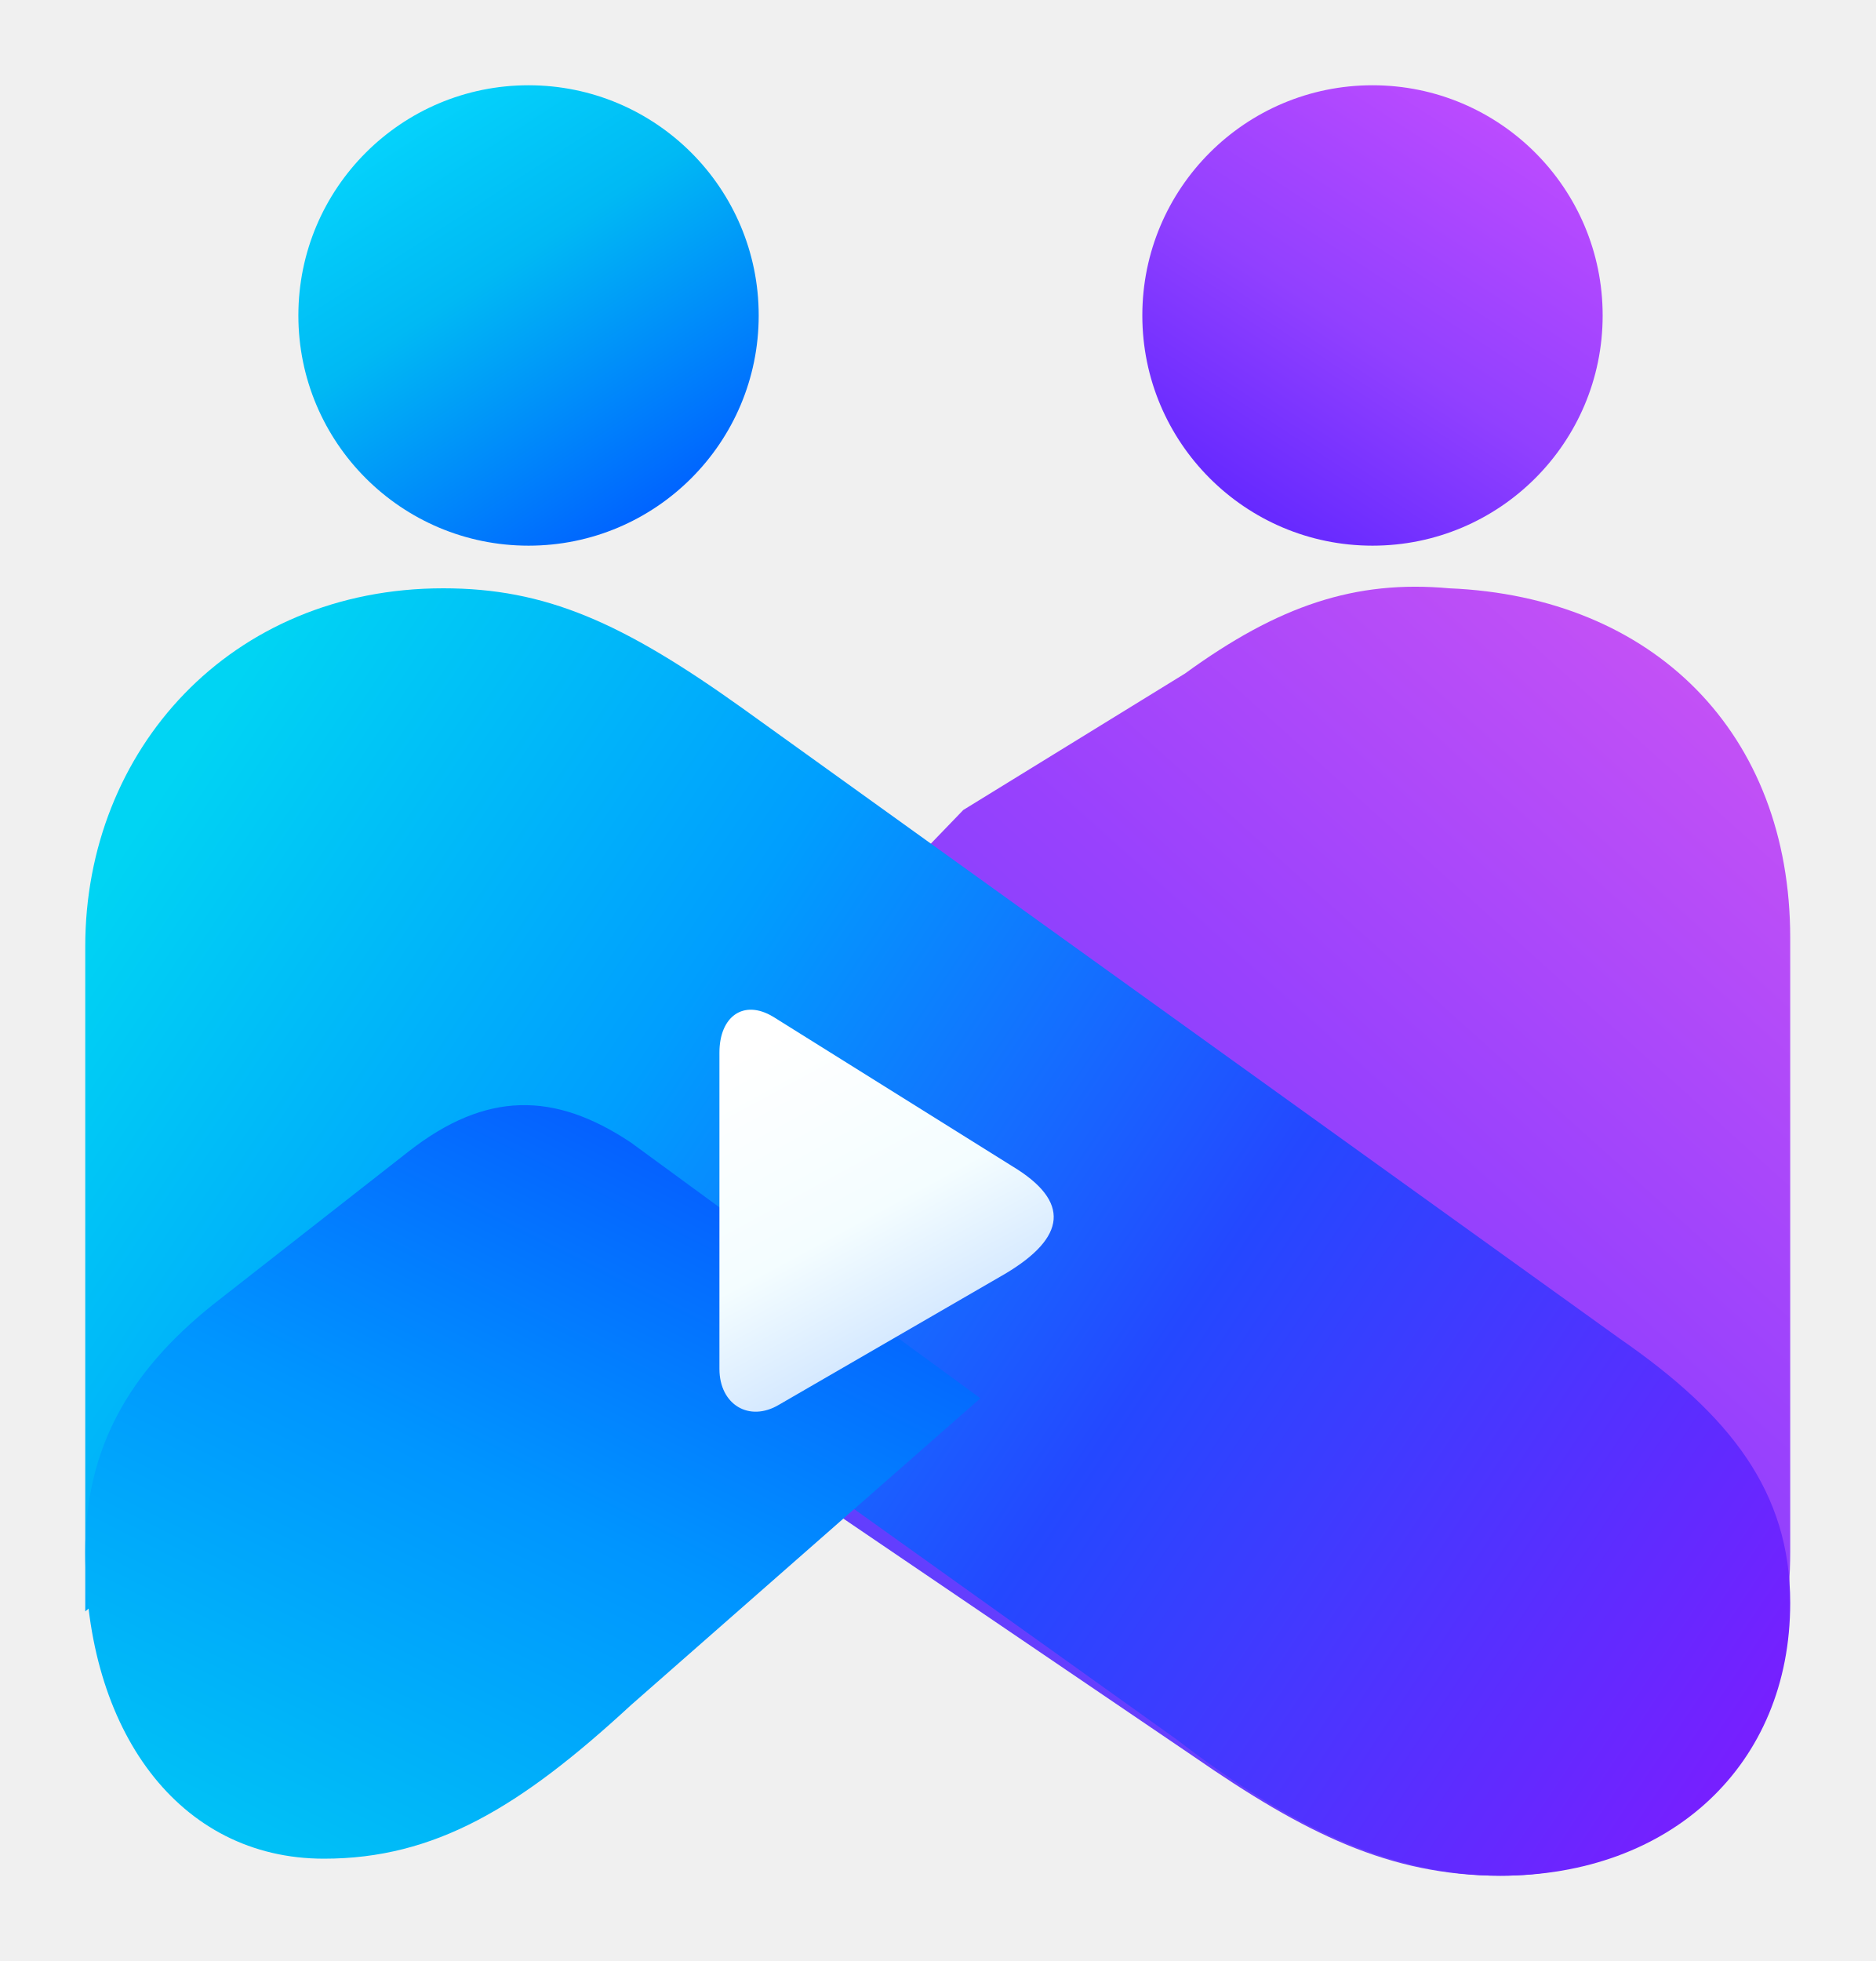
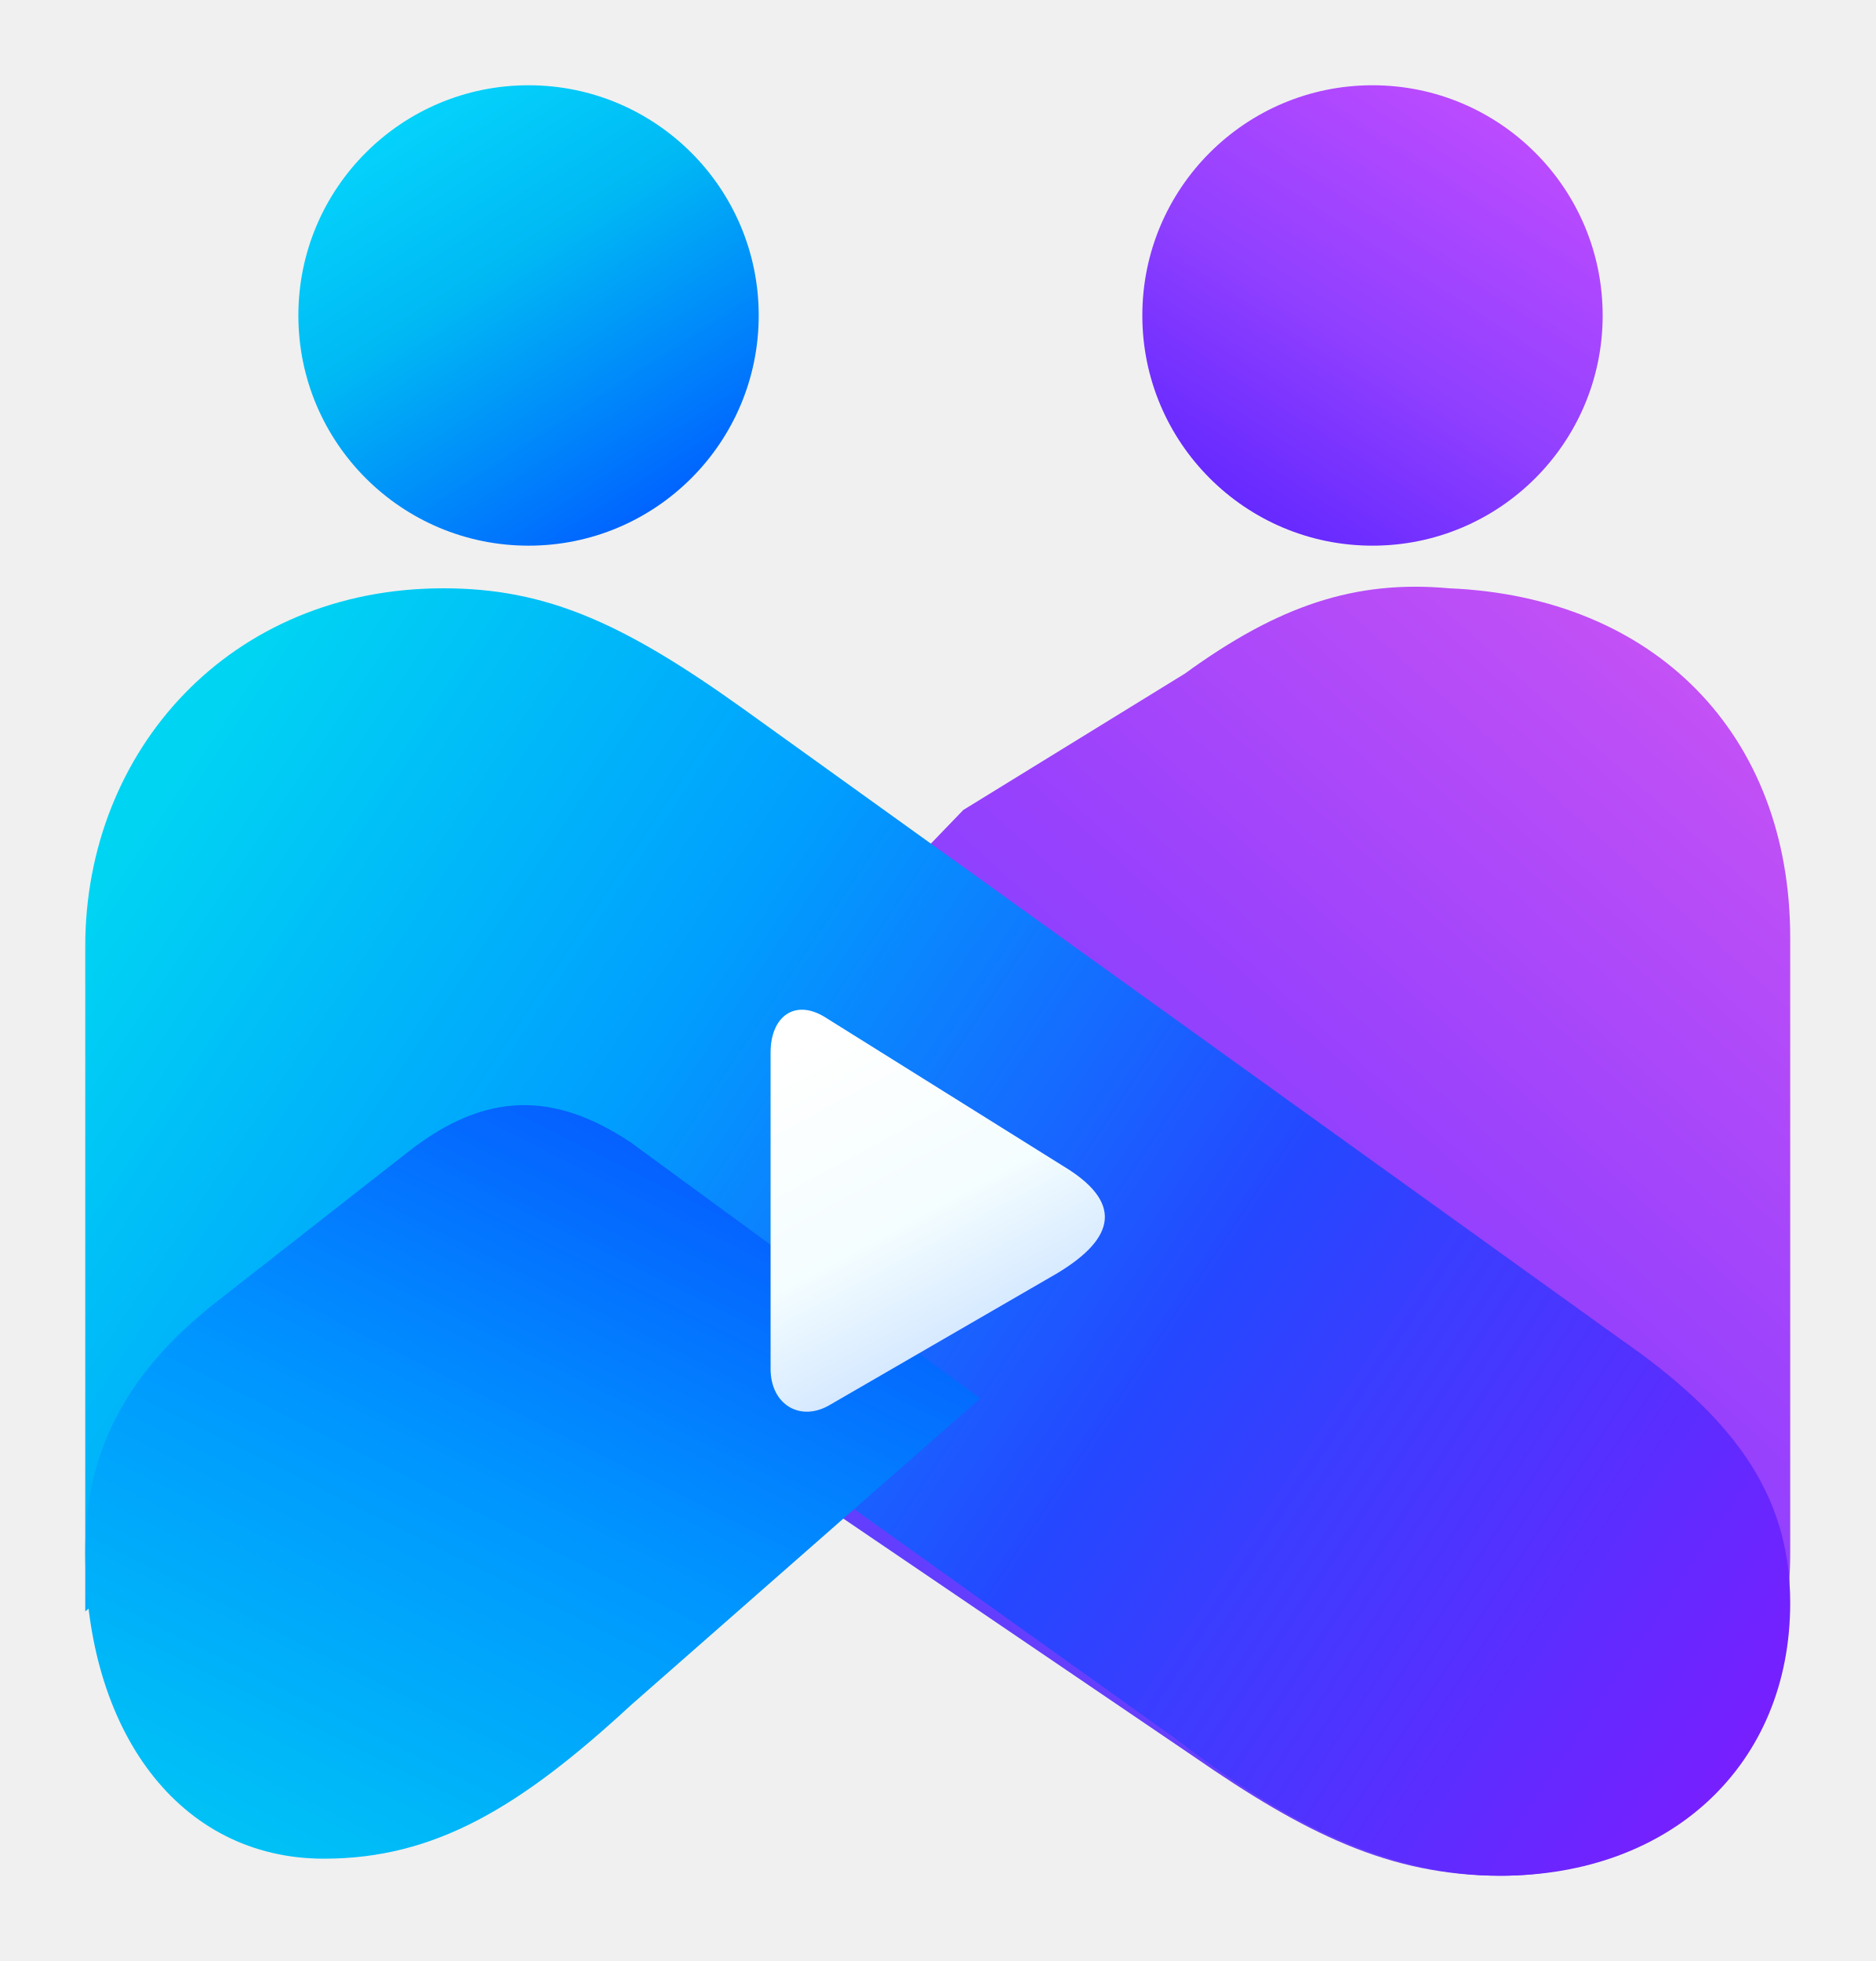
<svg xmlns="http://www.w3.org/2000/svg" xmlns:xlink="http://www.w3.org/1999/xlink" width="220" height="230" viewBox="0 0 220 230" role="img" aria-labelledby="title desc">
  <defs>
    <linearGradient id="cyanHead" x1="0" y1="0" x2=".65" y2="1">
      <stop stop-color="#06DFFF" />
      <stop offset=".48" stop-color="#00B9F4" />
      <stop offset="1" stop-color="#0064FF" />
    </linearGradient>
    <linearGradient id="purpleHead" x1=".85" y1="0" x2=".2" y2="1">
      <stop stop-color="#C34DFF" />
      <stop offset=".55" stop-color="#9140FF" />
      <stop offset="1" stop-color="#5E25FF" />
    </linearGradient>
    <linearGradient id="backRibbon" x1="1" y1="0" x2=".1" y2="1">
      <stop stop-color="#CE55F4" />
      <stop offset=".38" stop-color="#9841FD" />
      <stop offset="1" stop-color="#413CFF" />
    </linearGradient>
    <linearGradient id="frontRibbon" gradientUnits="userSpaceOnUse" x1="8" y1="84" x2="188" y2="204">
      <stop stop-color="#00D4F3" />
      <stop offset=".3" stop-color="#009EFE" />
      <stop offset=".62" stop-color="#2448FF" />
      <stop offset="1" stop-color="#7620FF" />
    </linearGradient>
    <linearGradient id="leftFold" x1=".2" y1="1" x2=".8" y2="0">
      <stop stop-color="#00C2F6" />
      <stop offset=".48" stop-color="#0095FF" />
      <stop offset="1" stop-color="#0751FF" />
    </linearGradient>
    <linearGradient id="play" x1=".3" y1="0" x2=".75" y2="1">
      <stop stop-color="#FFFFFF" />
      <stop offset=".48" stop-color="#F4FDFF" />
      <stop offset="1" stop-color="#BDD9FF" />
    </linearGradient>
    <linearGradient id="whiteBack" x1=".7" y1="0" x2=".4" y2="1">
      <stop stop-color="#FFFFFF" />
      <stop offset="1" stop-color="#D2DCFF" />
    </linearGradient>
    <linearGradient id="whiteFront" x1="0" y1="0" x2="1" y2="1">
      <stop stop-color="#FFFFFF" />
      <stop offset=".44" stop-color="#EBF6FF" />
      <stop offset="1" stop-color="#B1D8FF" />
    </linearGradient>
    <linearGradient id="whiteFold" x1="0" y1="1" x2="1" y2="0">
      <stop stop-color="#FFFFFF" />
      <stop offset="1" stop-color="#B6DCFF" />
    </linearGradient>
    <linearGradient id="wordSpace" x1="0" y1=".15" x2="1" y2=".85">
      <stop stop-color="#00B8F4" />
      <stop offset=".32" stop-color="#0071FF" />
      <stop offset=".63" stop-color="#4C35FF" />
      <stop offset="1" stop-color="#9515F5" />
    </linearGradient>
    <linearGradient id="wordSpaceBright" x1="0" y1="0" x2="1" y2="1">
      <stop stop-color="#18D0FF" />
      <stop offset=".34" stop-color="#2B92FF" />
      <stop offset=".72" stop-color="#8866FF" />
      <stop offset="1" stop-color="#C279FF" />
    </linearGradient>
    <linearGradient id="appWhite" x1="0" y1="0" x2="1" y2="1">
      <stop stop-color="#FFFFFF" />
      <stop offset="1" stop-color="#F3F6FF" />
    </linearGradient>
    <linearGradient id="appDark" x1="0" y1="0" x2="1" y2="1">
      <stop stop-color="#15233F" />
      <stop offset="1" stop-color="#070C22" />
    </linearGradient>
    <linearGradient id="appBlue" x1=".1" y1="0" x2=".9" y2="1">
      <stop stop-color="#00CFF8" />
      <stop offset=".42" stop-color="#008EFF" />
      <stop offset="1" stop-color="#0446FF" />
    </linearGradient>
    <linearGradient id="appViolet" x1="0" y1="0" x2="1" y2="1">
      <stop stop-color="#AE70FF" />
      <stop offset=".4" stop-color="#8743FF" />
      <stop offset="1" stop-color="#5913EF" />
    </linearGradient>
    <linearGradient id="appOutline" x1="0" y1="1" x2="1" y2="0">
      <stop stop-color="#008BFF" />
      <stop offset=".45" stop-color="#3C3CFF" />
      <stop offset="1" stop-color="#B02DFF" />
    </linearGradient>
    <linearGradient id="darkBoard" x1="0" y1="0" x2="1" y2="1">
      <stop stop-color="#030914" />
      <stop offset=".6" stop-color="#09152D" />
      <stop offset="1" stop-color="#0B0922" />
    </linearGradient>
    <linearGradient id="glassPanel" x1="0" y1="0" x2="1" y2="1">
      <stop stop-color="#203559" stop-opacity=".72" />
      <stop offset="1" stop-color="#172043" stop-opacity=".45" />
    </linearGradient>
    <radialGradient id="glowCyan">
      <stop stop-color="#00BDFF" stop-opacity=".38" />
      <stop offset=".45" stop-color="#008CFF" stop-opacity=".13" />
      <stop offset="1" stop-color="#008CFF" stop-opacity="0" />
    </radialGradient>
    <radialGradient id="glowPurple">
      <stop stop-color="#853EFF" stop-opacity=".36" />
      <stop offset=".45" stop-color="#7538FF" stop-opacity=".14" />
      <stop offset="1" stop-color="#7538FF" stop-opacity="0" />
    </radialGradient>
    <radialGradient id="glowWhite">
      <stop stop-color="#FFFFFF" stop-opacity=".7" />
      <stop offset="1" stop-color="#FFFFFF" stop-opacity="0" />
    </radialGradient>
    <g id="mark-color">
      <circle cx="52" cy="27" r="27" fill="url(#cyanHead)" />
      <circle cx="151" cy="27" r="27" fill="url(#purpleHead)" />
      <path fill="url(#backRibbon)" d="M103 85 129 69C140 61 149 58 160 59C184 60 200 76 200 100V172C200 195 186 210 166 210C153 210 143 205 130 196L49 141Z" />
      <path fill="url(#frontRibbon)" d="M42 59C54 59 63 63 77 73L180 147C193 156 200 165 200 178C200 197 186 210 166 210C153 210 141 204 128 194L65 149C53 141 44 142 33 151L0 179V101C0 78 17 59 42 59Z" />
      <path fill="url(#leftFold)" d="M0 172C0 160 5 151 15 143L38 125C47 118 55 118 64 124L105 154 64 190C51 202 41 208 28 208C11 208 0 193 0 172Z" />
-       <path fill="url(#play)" d="M80.693 109.25C77.193 107.15 74.393 109.25 74.393 113.45V150.55C74.393 154.75 77.893 156.85 81.393 154.75L107.993 139.35C114.993 135.15 115.693 130.95 108.693 126.75L80.693 109.25Z" />
+       <path fill="url(#play)" d="M86.693 109.25C83.193 107.15 80.393 109.25 80.393 113.45V150.55C80.393 154.75 83.893 156.85 87.393 154.75L113.993 139.35C120.993 135.15 121.693 130.95 114.693 126.75L86.693 109.25Z" />
    </g>
    <g id="mark-pearl">
      <circle cx="52" cy="27" r="27" fill="#FFF" />
      <circle cx="151" cy="27" r="27" fill="#FFF" />
      <path fill="url(#whiteBack)" d="M103 85 129 69C140 61 149 58 160 59C184 60 200 76 200 100V172C200 195 186 210 166 210C153 210 143 205 130 196L49 141Z" />
      <path fill="url(#whiteFront)" d="M42 59C54 59 63 63 77 73L180 147C193 156 200 165 200 178C200 197 186 210 166 210C153 210 141 204 128 194L65 149C53 141 44 142 33 151L0 179V101C0 78 17 59 42 59Z" />
      <path fill="url(#whiteFold)" d="M0 172C0 160 5 151 15 143L38 125C47 118 55 118 64 124L105 154 64 190C51 202 41 208 28 208C11 208 0 193 0 172Z" />
-       <path fill="#FFFFFF" d="M80.693 109.25C77.193 107.15 74.393 109.25 74.393 113.45V150.55C74.393 154.75 77.893 156.85 81.393 154.75L107.993 139.35C114.993 135.15 115.693 130.95 108.693 126.75L80.693 109.25Z" />
+       <path fill="#FFFFFF" d="M86.693 109.25C83.193 107.15 80.393 109.25 80.393 113.45V150.55C80.393 154.75 83.893 156.85 87.393 154.75L113.993 139.35C120.993 135.15 121.693 130.95 114.693 126.75L86.693 109.25Z" />
    </g>
    <g id="mark-white">
      <circle cx="52" cy="27" r="27" fill="#FFF" />
      <circle cx="151" cy="27" r="27" fill="#FFF" />
-       <path fill="#FFF" fill-rule="evenodd" d="M42 59C55 59 64 65 77 73L102 91 129 69C140 61 149 58 160 59C184 60 200 76 200 100V172C200 195 186 210 166 210C152 210 140 204 127 194L101 175 64 190C51 202 41 208 28 208C11 208 0 193 0 172V101C0 78 17 59 42 59Z M80.693 109.25C77.193 107.15 74.393 109.25 74.393 113.45V150.55C74.393 154.75 77.893 156.85 81.393 154.75L107.993 139.35C114.993 135.15 115.693 130.95 108.693 126.75L80.693 109.25Z" />
+       <path fill="#FFF" fill-rule="evenodd" d="M42 59C55 59 64 65 77 73L102 91 129 69C140 61 149 58 160 59C184 60 200 76 200 100V172C200 195 186 210 166 210C152 210 140 204 127 194L101 175 64 190C51 202 41 208 28 208C11 208 0 193 0 172V101C0 78 17 59 42 59Z M86.693 109.25C83.193 107.15 80.393 109.25 80.393 113.45V150.55C80.393 154.75 83.893 156.85 87.393 154.75L113.993 139.35C120.993 135.15 121.693 130.95 114.693 126.75L86.693 109.25Z" />
    </g>
    <g id="mark-navy">
      <circle cx="52" cy="27" r="27" fill="#111A34" />
      <circle cx="151" cy="27" r="27" fill="#111A34" />
-       <path fill="#111A34" fill-rule="evenodd" d="M42 59C55 59 64 65 77 73L102 91 129 69C140 61 149 58 160 59C184 60 200 76 200 100V172C200 195 186 210 166 210C152 210 140 204 127 194L101 175 64 190C51 202 41 208 28 208C11 208 0 193 0 172V101C0 78 17 59 42 59Z M80.693 109.25C77.193 107.15 74.393 109.25 74.393 113.45V150.55C74.393 154.75 77.893 156.85 81.393 154.75L107.993 139.35C114.993 135.15 115.693 130.95 108.693 126.75L80.693 109.25Z" />
+       <path fill="#111A34" fill-rule="evenodd" d="M42 59C55 59 64 65 77 73L102 91 129 69C140 61 149 58 160 59C184 60 200 76 200 100V172C200 195 186 210 166 210C152 210 140 204 127 194L101 175 64 190C51 202 41 208 28 208C11 208 0 193 0 172V101C0 78 17 59 42 59Z M86.693 109.25C83.193 107.15 80.393 109.25 80.393 113.45V150.55C80.393 154.75 83.893 156.85 87.393 154.75L113.993 139.35C120.993 135.15 121.693 130.95 114.693 126.75L86.693 109.25Z" />
    </g>
  </defs>
  <use href="#mark-color" xlink:href="#mark-color" transform="translate(10 10) scale(1.0)" />
</svg>
